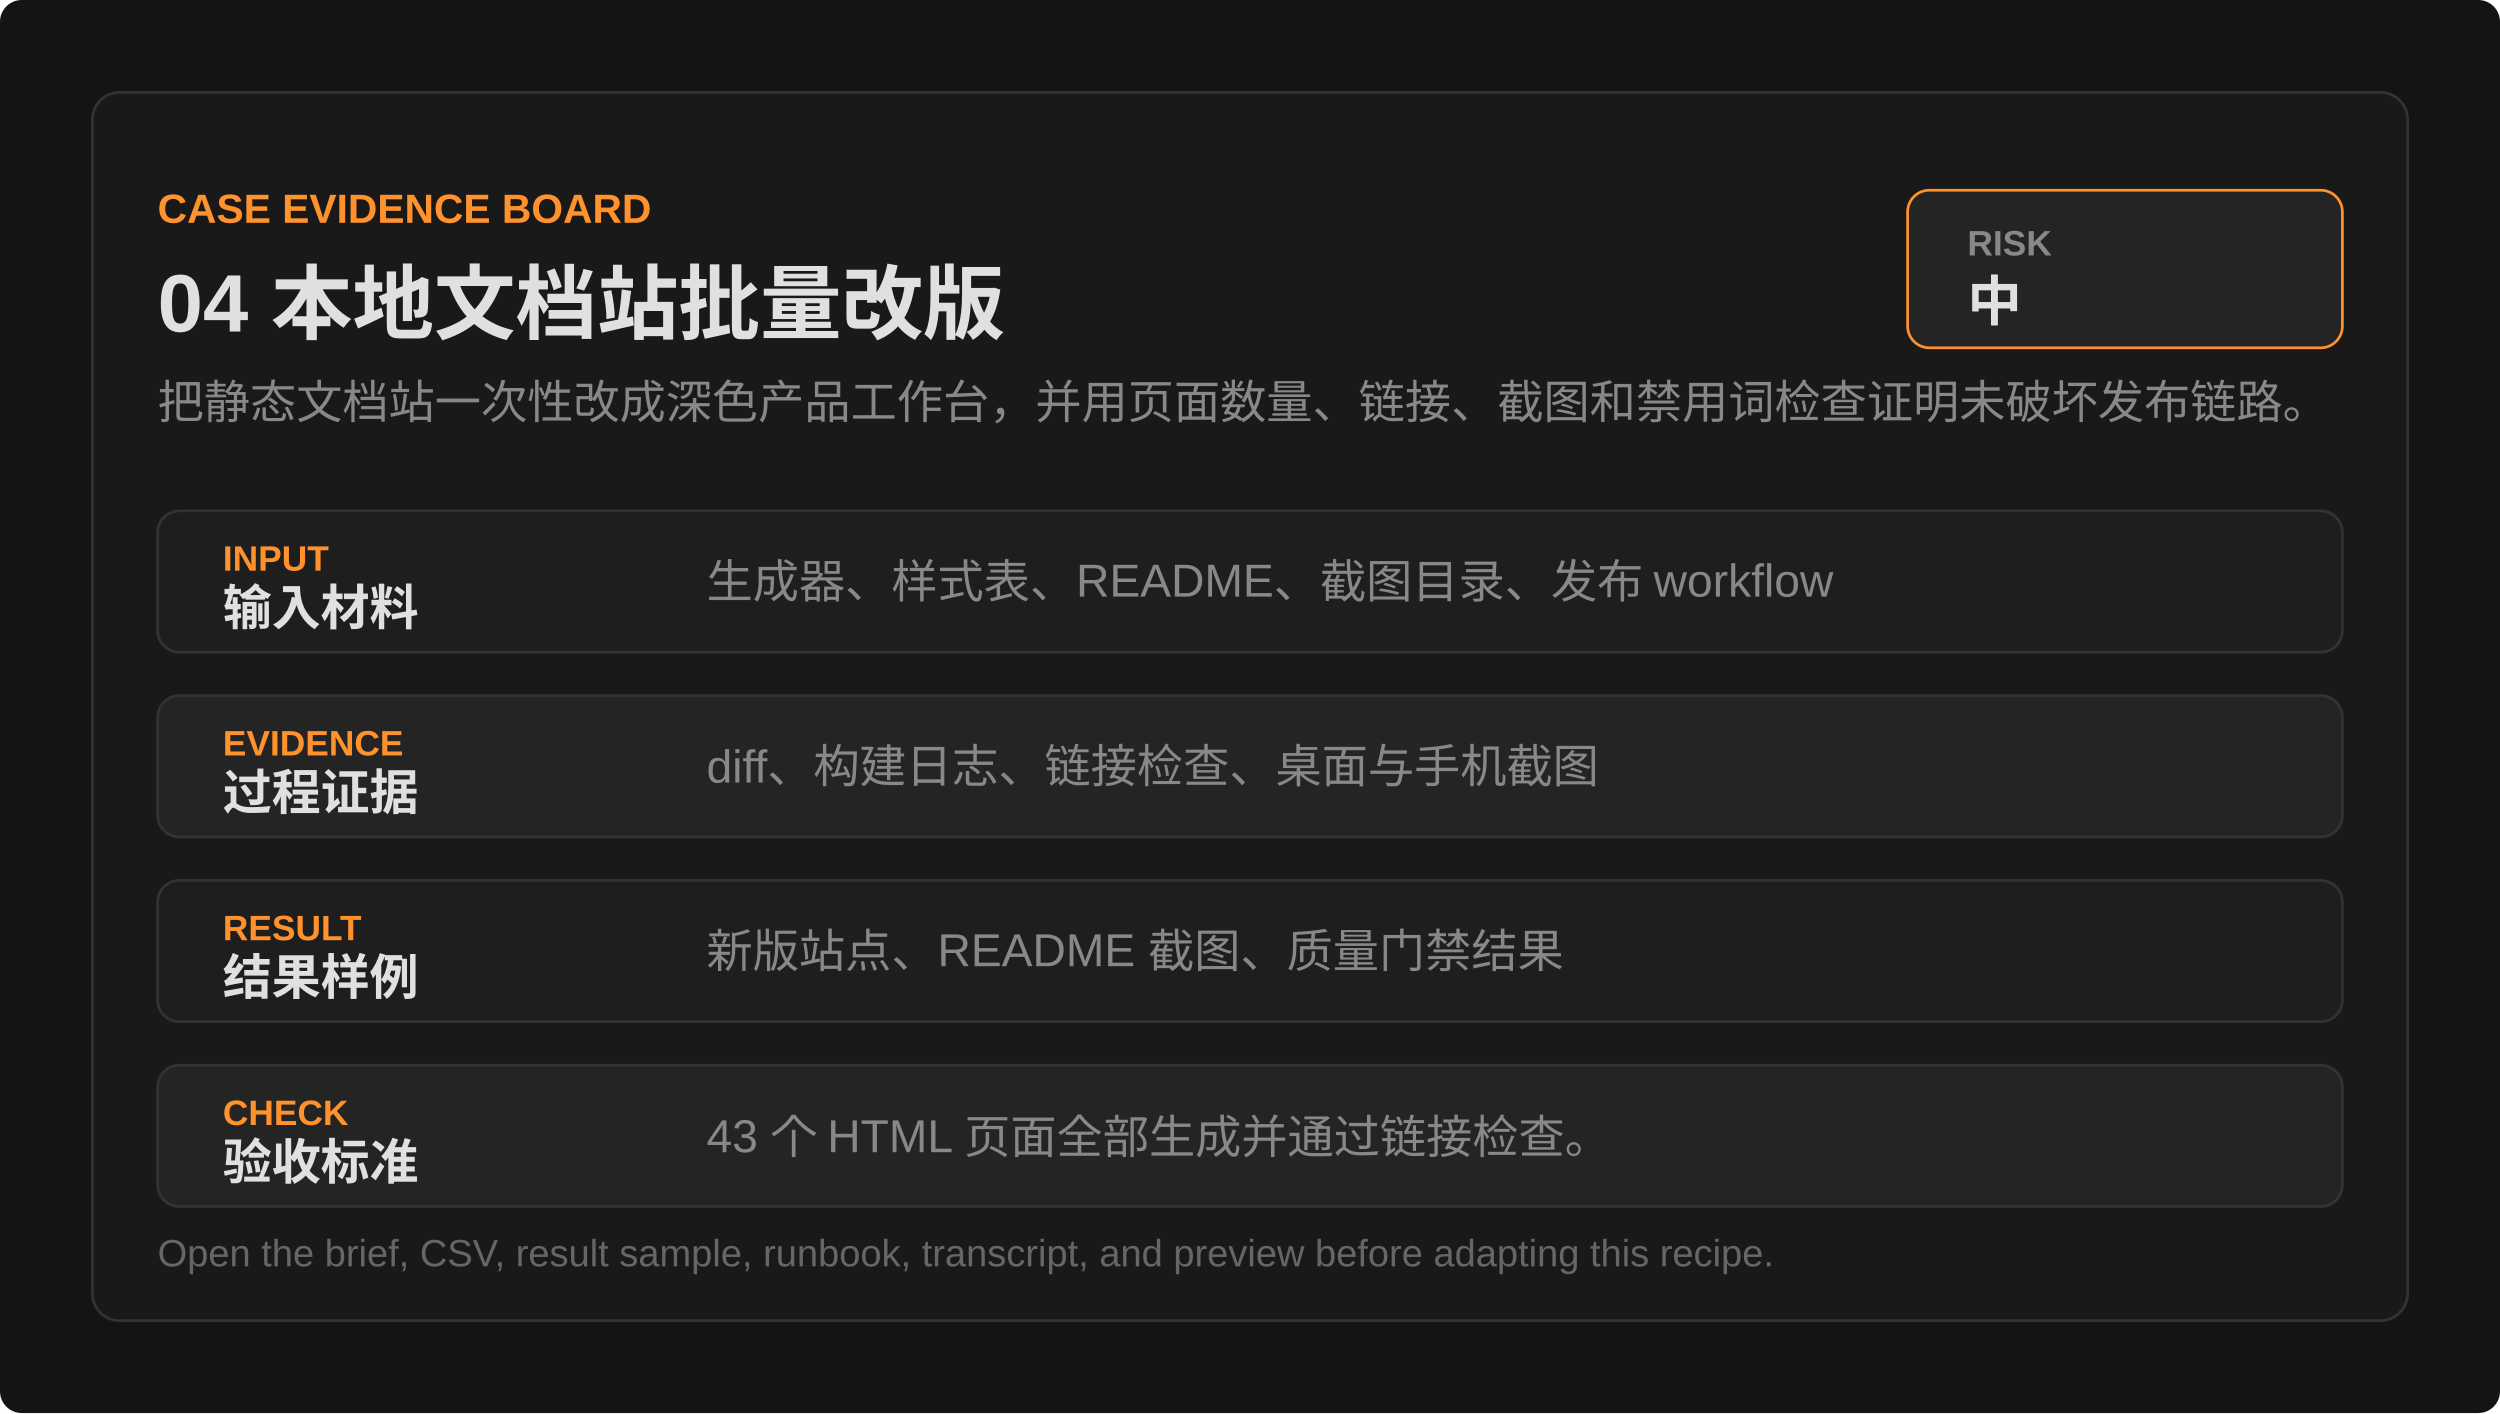
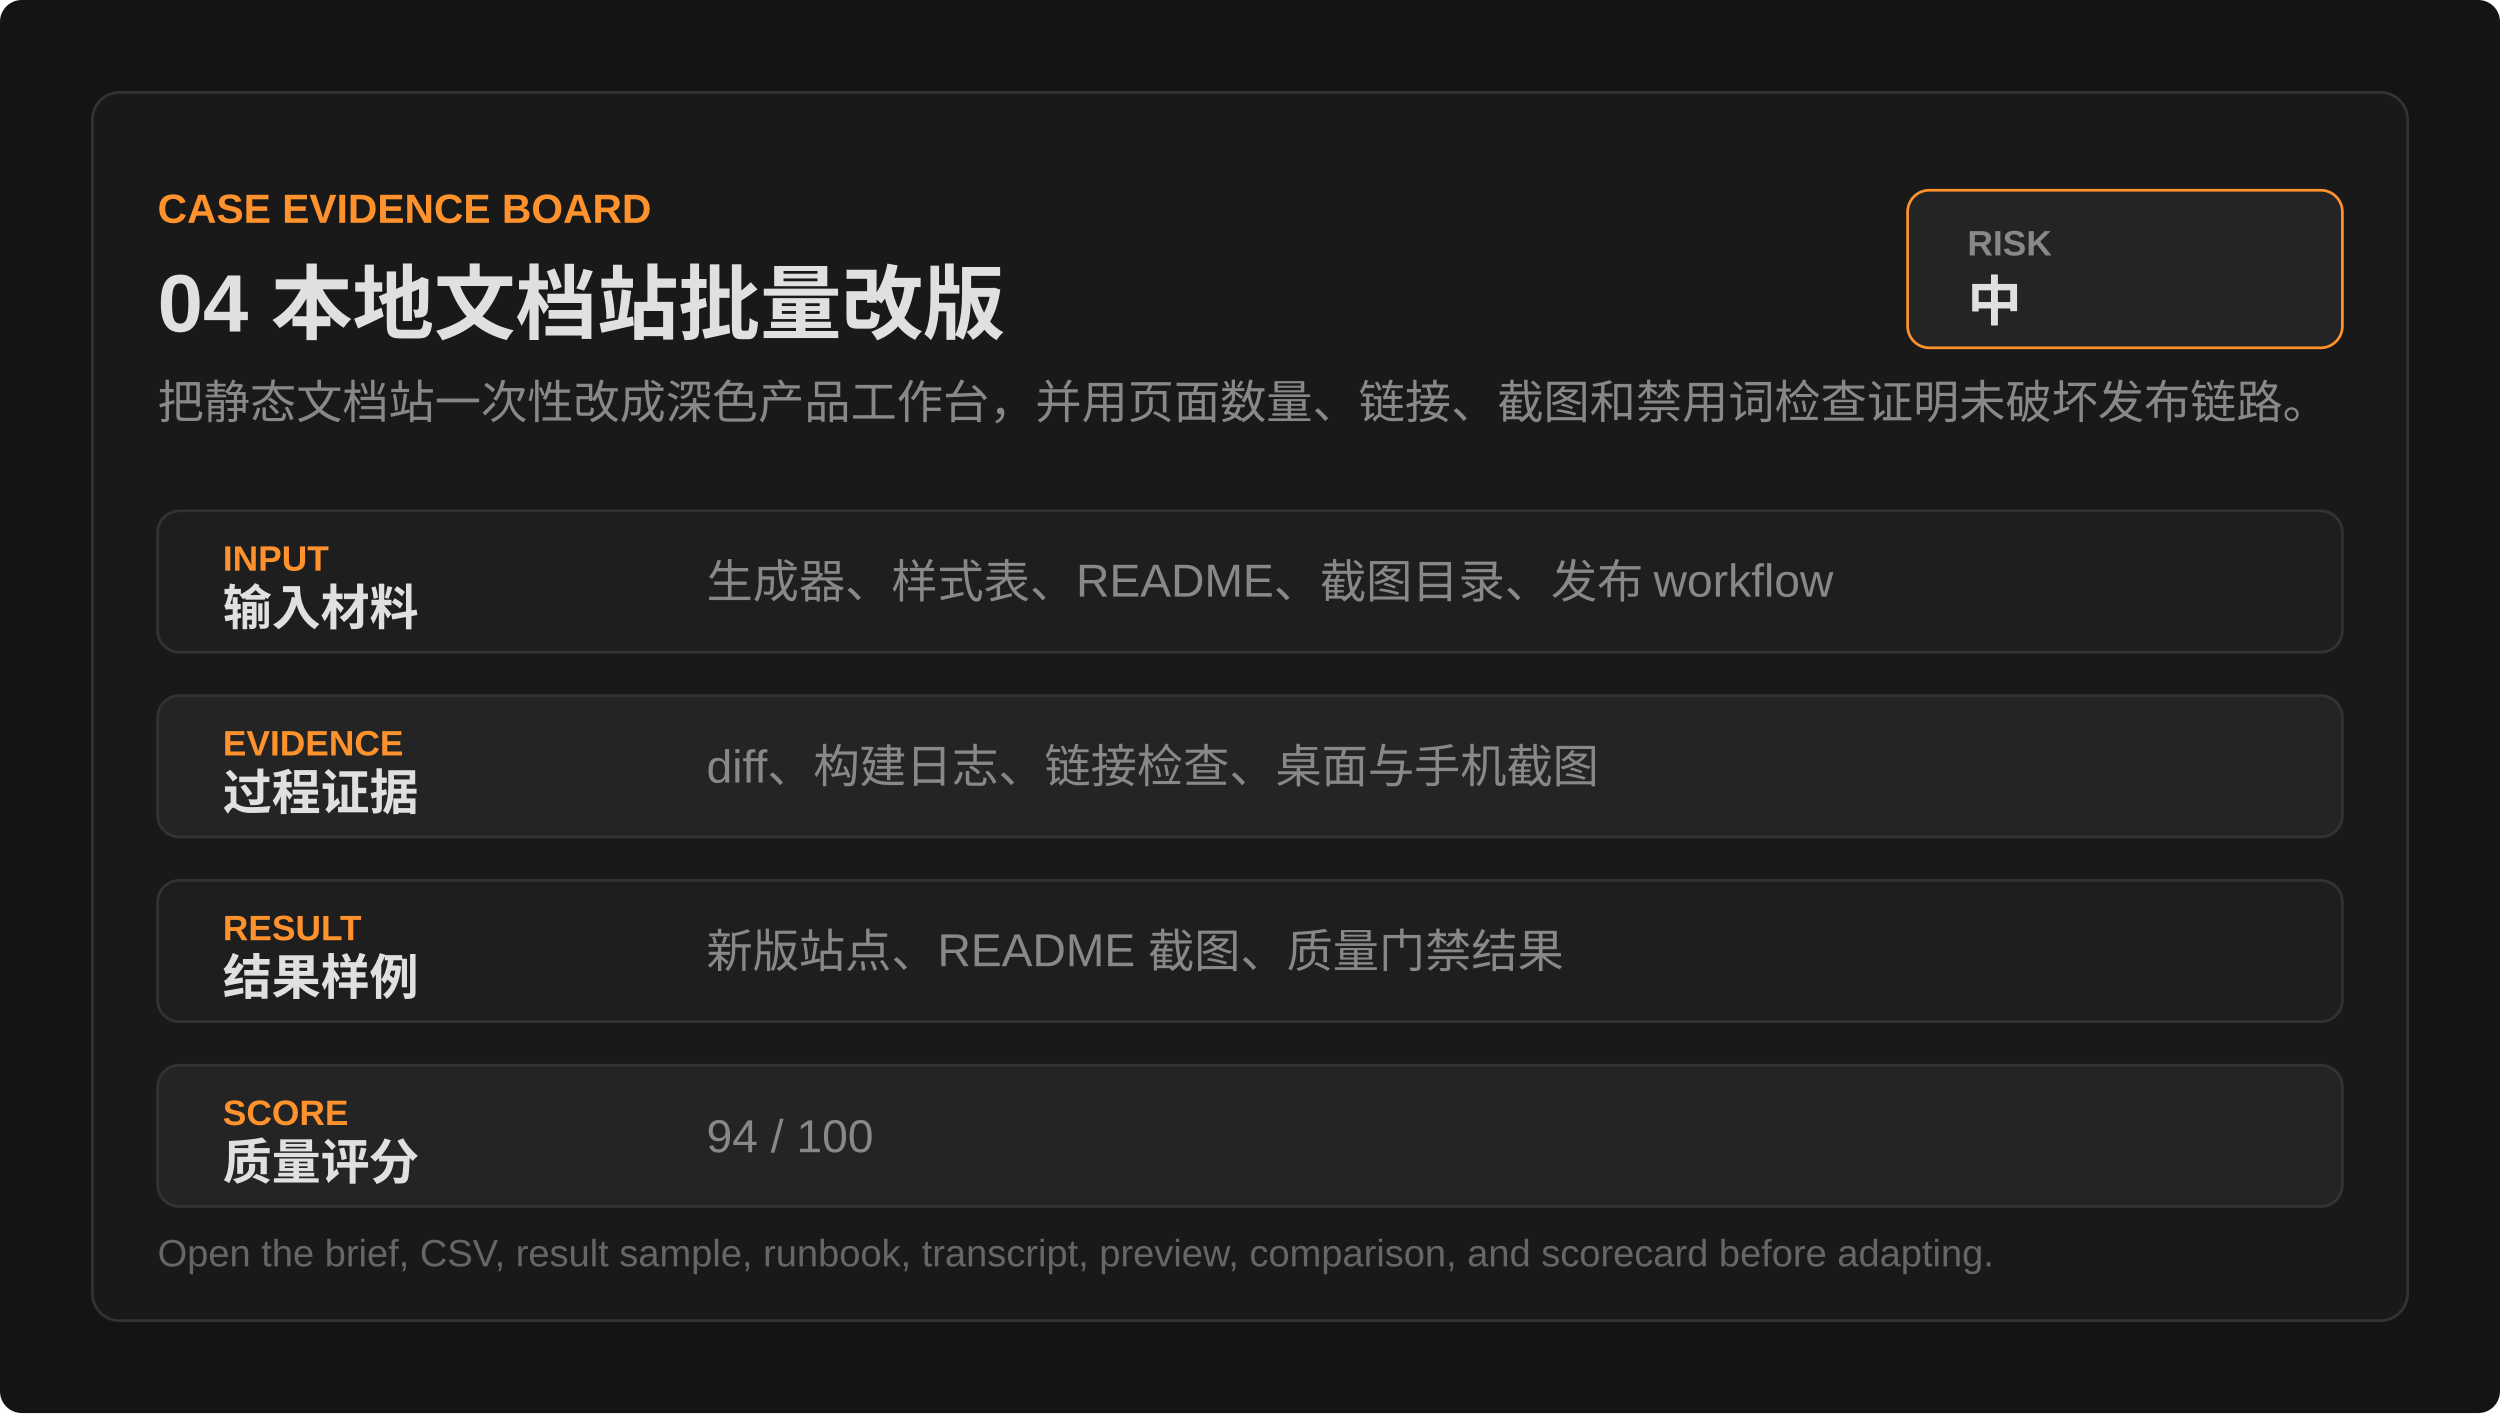
<svg xmlns="http://www.w3.org/2000/svg" viewBox="0 0 920 520" role="img" aria-labelledby="title desc">
  <rect width="920" height="520" rx="8" fill="#141414" />
  <rect x="34" y="34" width="852" height="452" rx="10" fill="#191919" stroke="#333" />
  <text x="58" y="82" fill="#ff922c" font-family="Arial" font-size="15" font-weight="800">CASE EVIDENCE BOARD</text>
  <text x="58" y="122" fill="#e0e0e0" font-family="Arial" font-size="30" font-weight="900">04 本地文档站批量改版</text>
  <text x="58" y="154" fill="#888" font-family="Arial" font-size="17">把静态文档站一次性改成深色产品工作台，并用页面数量、链接、截图和禁用词检查证明未破坏发布链路。</text>
  <rect x="702" y="70" width="160" height="58" rx="8" fill="#242424" stroke="#ff922c" />
  <text x="724" y="94" fill="#888" font-family="Arial" font-size="13" font-weight="800">RISK</text>
  <text x="724" y="118" fill="#e0e0e0" font-family="Arial" font-size="20" font-weight="900">中</text>
  <g>
    <rect x="58" y="188" width="804" height="52" rx="8" fill="#1e1e1e" stroke="#333" />
    <text x="82" y="210" fill="#ff922c" font-family="Arial" font-size="13" font-weight="800">INPUT</text>
    <text x="82" y="230" fill="#e0e0e0" font-family="Arial" font-size="18" font-weight="800">输入材料</text>
    <text x="260" y="220" fill="#888" font-family="Arial" font-size="17">生成器、样式表、README、截图目录、发布 workflow</text>
  </g>
  <g>
    <rect x="58" y="256" width="804" height="52" rx="8" fill="#242424" stroke="#333" />
    <text x="82" y="278" fill="#ff922c" font-family="Arial" font-size="13" font-weight="800">EVIDENCE</text>
    <text x="82" y="298" fill="#e0e0e0" font-family="Arial" font-size="18" font-weight="800">过程证据</text>
    <text x="260" y="288" fill="#888" font-family="Arial" font-size="17">diff、构建日志、链接检查、桌面与手机截图</text>
  </g>
  <g>
    <rect x="58" y="324" width="804" height="52" rx="8" fill="#1e1e1e" stroke="#333" />
    <text x="82" y="346" fill="#ff922c" font-family="Arial" font-size="13" font-weight="800">RESULT</text>
    <text x="82" y="366" fill="#e0e0e0" font-family="Arial" font-size="18" font-weight="800">结果样例</text>
    <text x="260" y="356" fill="#888" font-family="Arial" font-size="17">新版站点、README 截图、质量门禁结果</text>
  </g>
  <g>
    <rect x="58" y="392" width="804" height="52" rx="8" fill="#242424" stroke="#333" />
-     <text x="82" y="414" fill="#ff922c" font-family="Arial" font-size="13" font-weight="800">CHECK</text>
-     <text x="82" y="434" fill="#e0e0e0" font-family="Arial" font-size="18" font-weight="800">验收标准</text>
-     <text x="260" y="424" fill="#888" font-family="Arial" font-size="17">43 个 HTML 页面全部生成并通过链接检查。</text>
+     <text x="82" y="414" fill="#ff922c" font-family="Arial" font-size="13" font-weight="800">SCORE</text>
+     <text x="82" y="434" fill="#e0e0e0" font-family="Arial" font-size="18" font-weight="800">质量评分</text>
+     <text x="260" y="424" fill="#888" font-family="Arial" font-size="17">94 / 100</text>
  </g>
-   <text x="58" y="466" fill="#666" font-family="Arial" font-size="14">Open the brief, CSV, result sample, runbook, transcript, and preview before adapting this recipe.</text>
+   <text x="58" y="466" fill="#666" font-family="Arial" font-size="14">Open the brief, CSV, result sample, runbook, transcript, preview, comparison, and scorecard before adapting.</text>
</svg>
